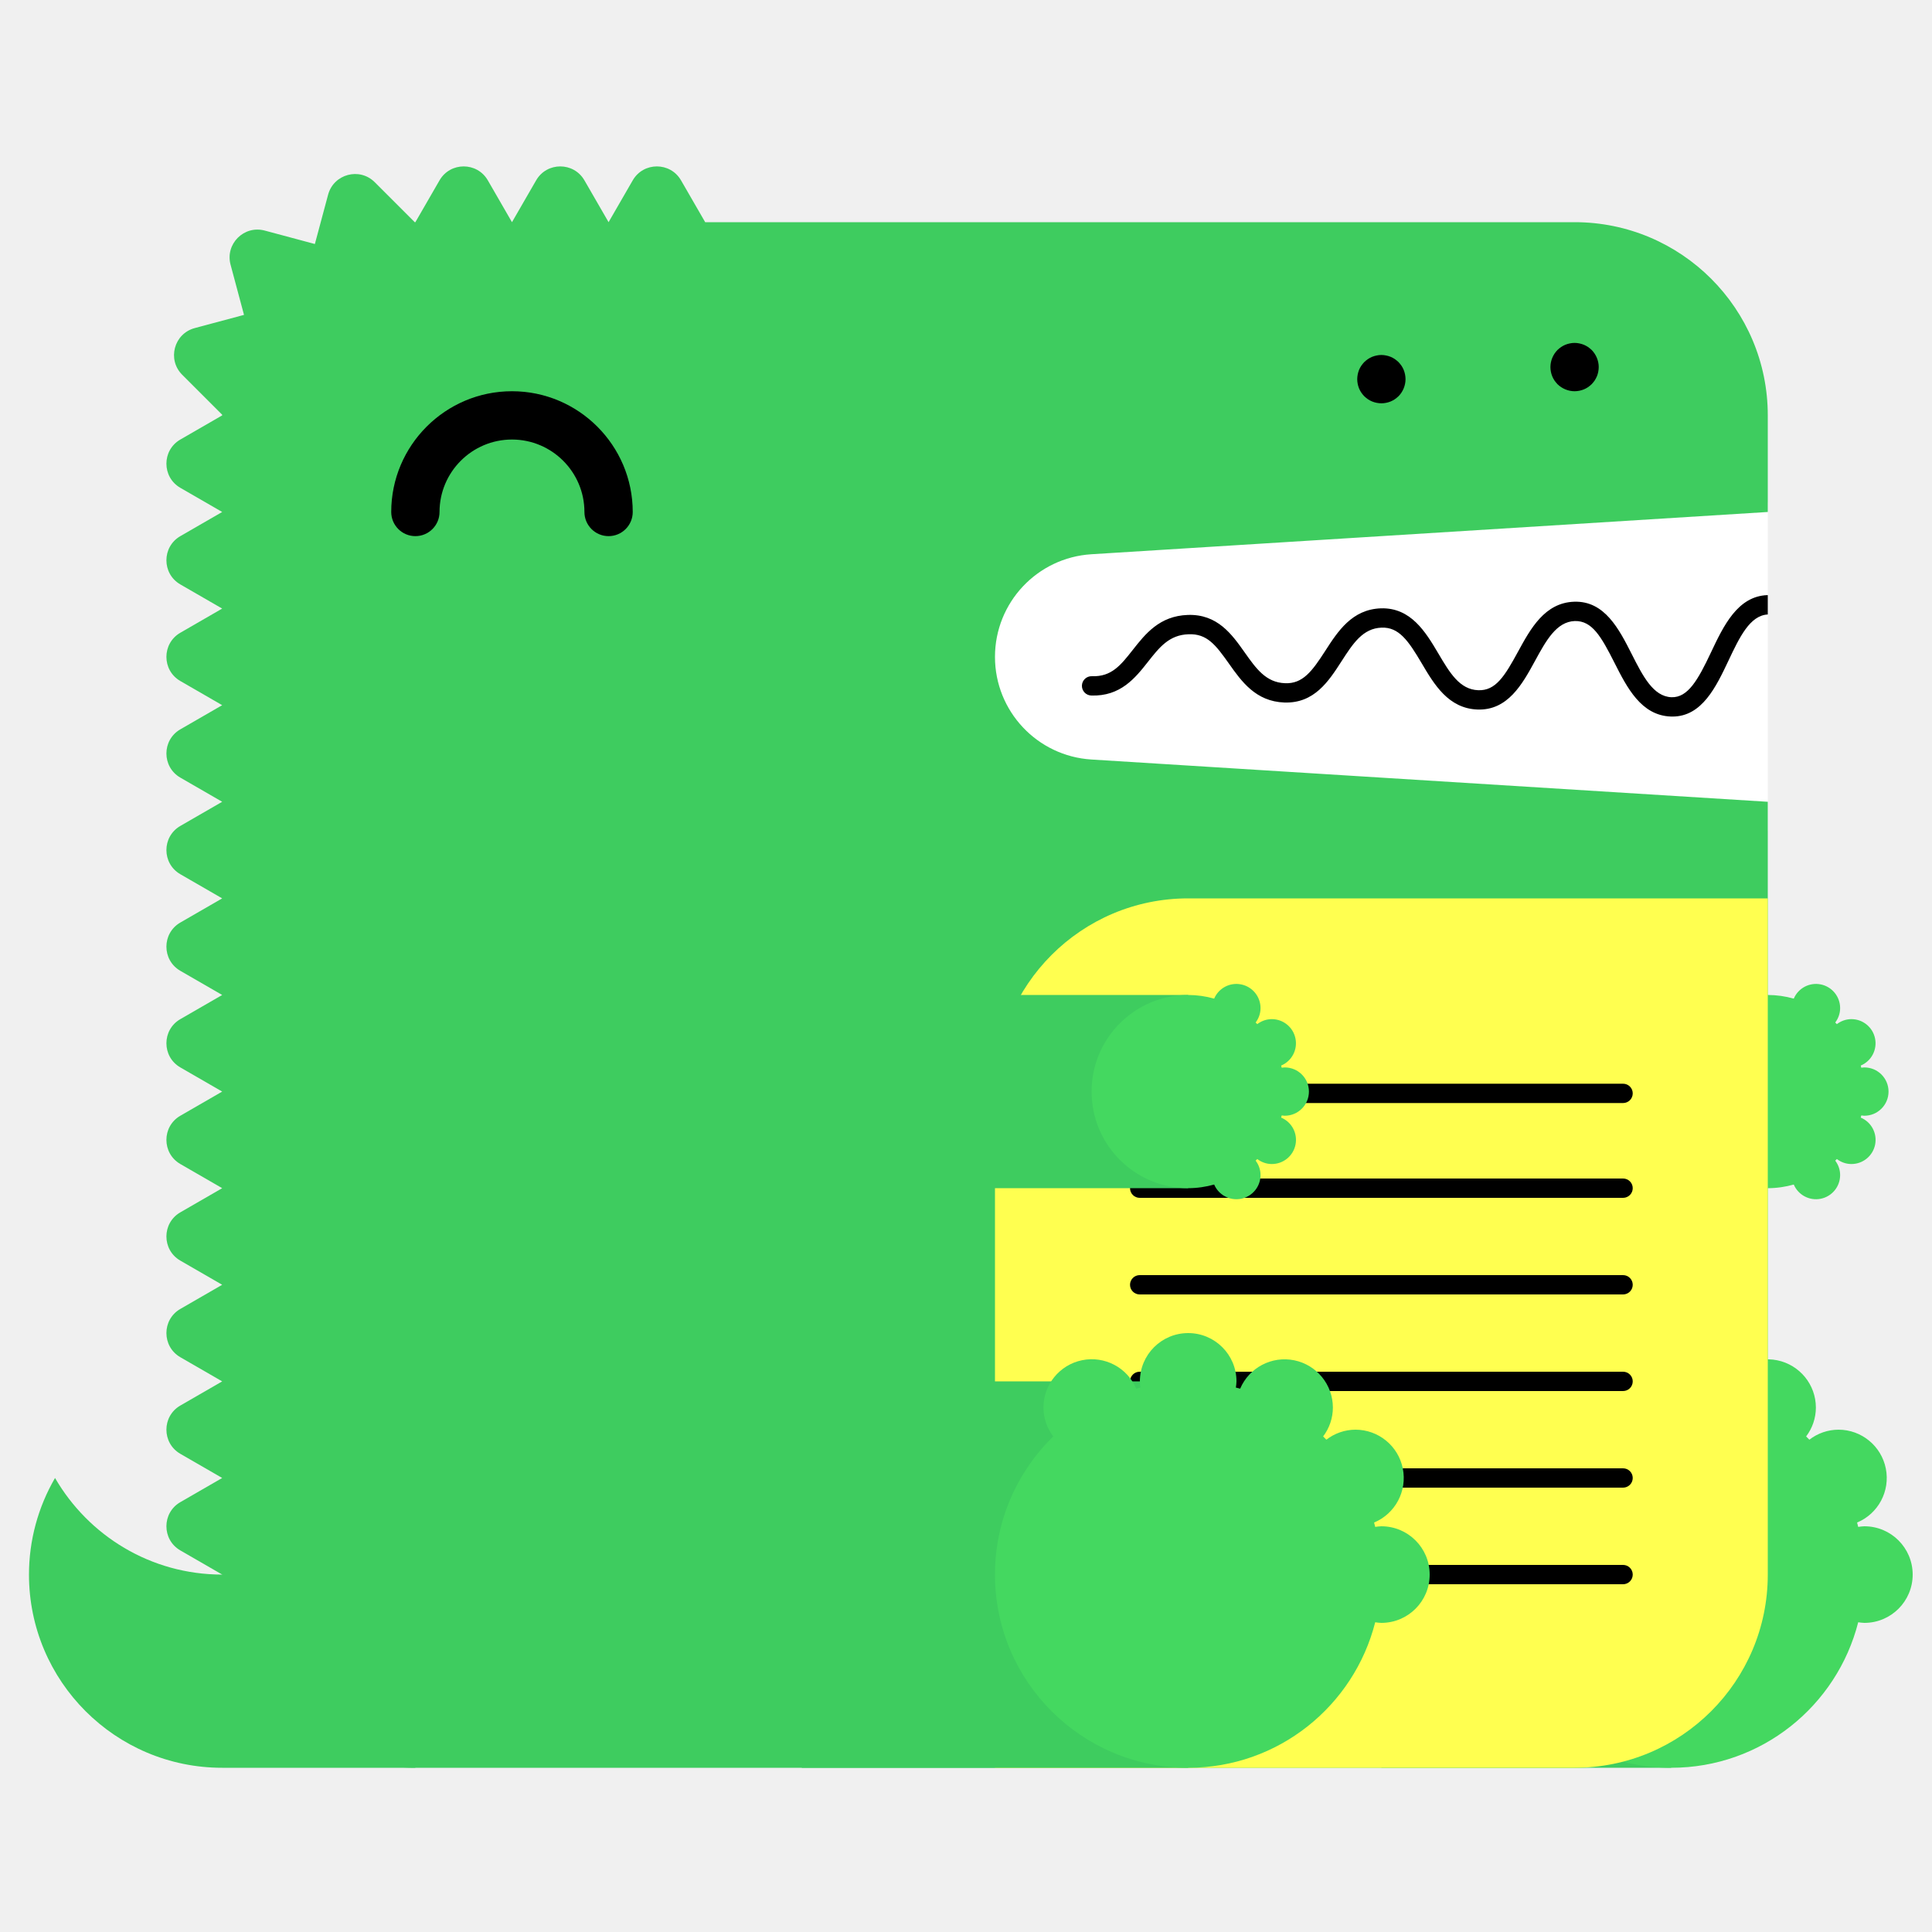
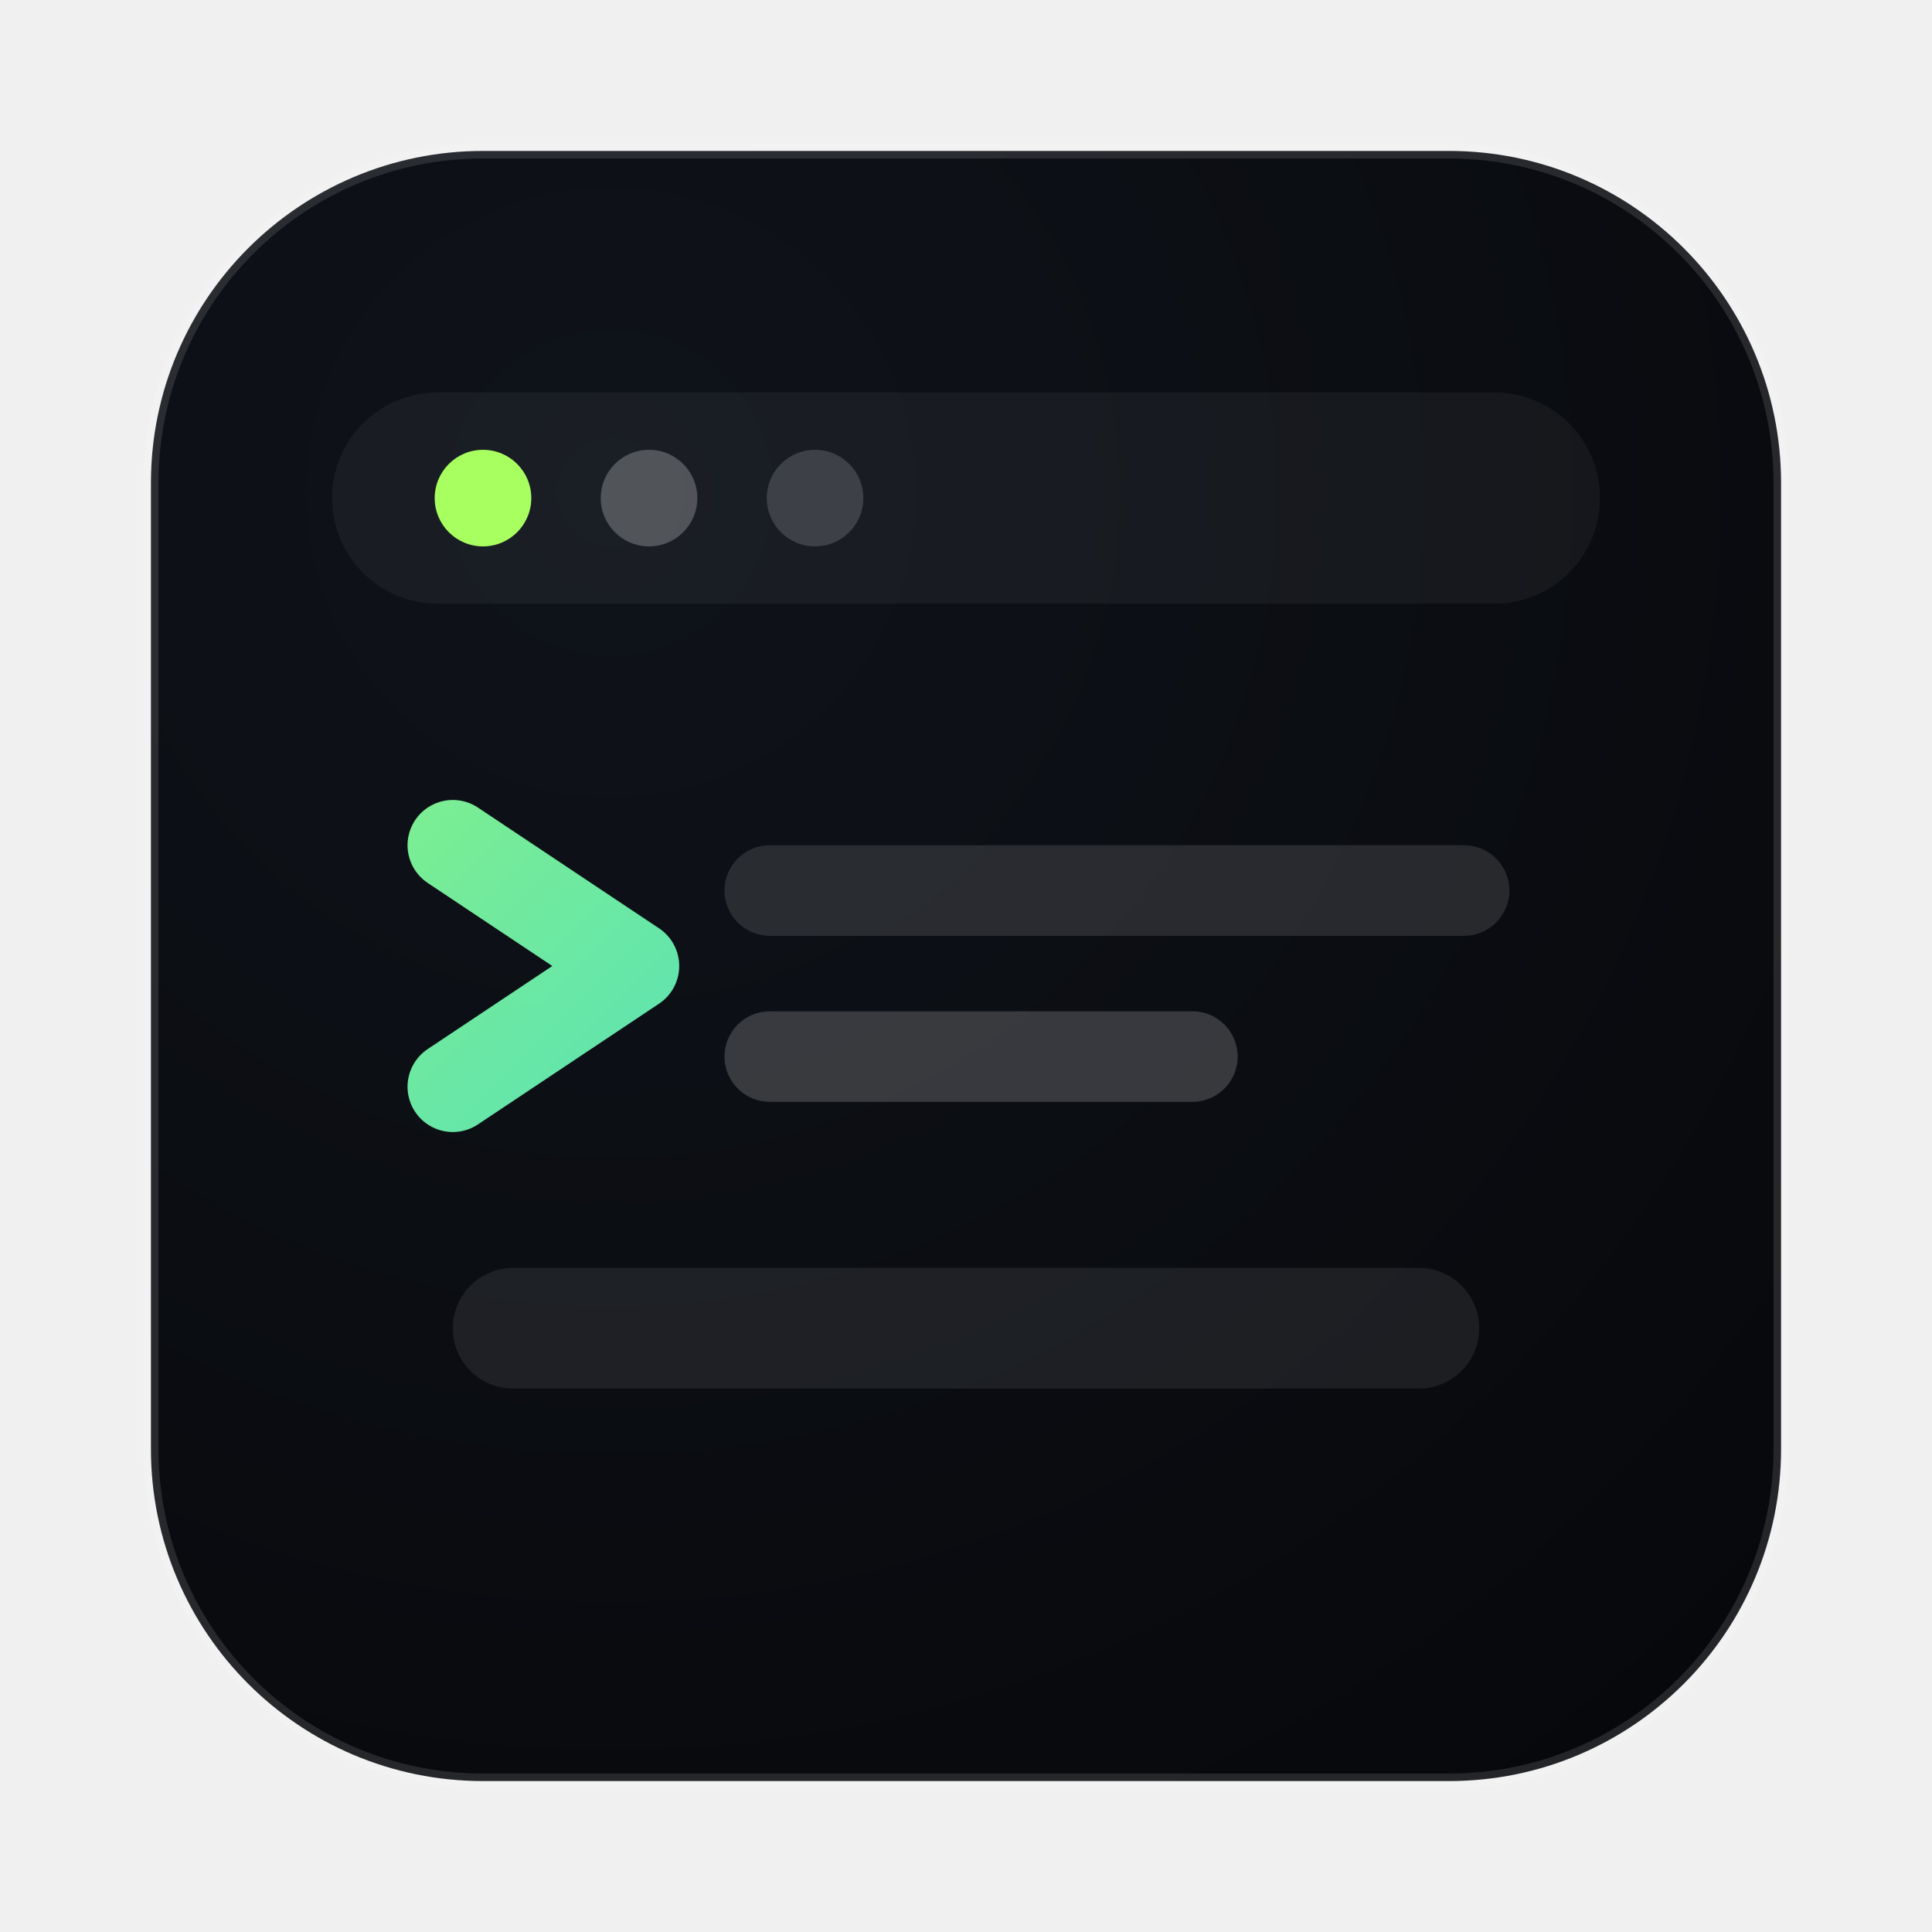
- <svg xmlns="http://www.w3.org/2000/svg" width="200" height="200" viewBox="0 0 200 200">
-   <g fill="none" fill-rule="evenodd">
-     <path fill="#FFF" d="M99 52h84v34H99z" />
-     <path d="M23 163c-7.398 0-13.843-4.027-17.303-10A19.886 19.886 0 0 0 3 163c0 11.046 8.954 20 20 20h20v-20H23z" fill="#3ECC5F" />
-     <path d="M112.98 57.376L183 53V43c0-11.046-8.954-20-20-20H73l-2.5-4.33c-1.112-1.925-3.889-1.925-5 0L63 23l-2.5-4.33c-1.111-1.925-3.889-1.925-5 0L53 23l-2.5-4.33c-1.111-1.925-3.889-1.925-5 0L43 23c-.022 0-.042.003-.065.003l-4.142-4.141c-1.57-1.571-4.252-.853-4.828 1.294l-1.369 5.104-5.192-1.392c-2.148-.575-4.111 1.389-3.535 3.536l1.39 5.193-5.102 1.367c-2.148.576-2.867 3.259-1.296 4.83l4.142 4.142c0 .021-.003.042-.003.064l-4.33 2.5c-1.925 1.111-1.925 3.889 0 5L23 53l-4.33 2.5c-1.925 1.111-1.925 3.889 0 5L23 63l-4.33 2.5c-1.925 1.111-1.925 3.889 0 5L23 73l-4.33 2.5c-1.925 1.111-1.925 3.889 0 5L23 83l-4.33 2.5c-1.925 1.111-1.925 3.889 0 5L23 93l-4.33 2.5c-1.925 1.111-1.925 3.889 0 5L23 103l-4.33 2.5c-1.925 1.111-1.925 3.889 0 5L23 113l-4.33 2.5c-1.925 1.111-1.925 3.889 0 5L23 123l-4.33 2.5c-1.925 1.111-1.925 3.889 0 5L23 133l-4.33 2.5c-1.925 1.111-1.925 3.889 0 5L23 143l-4.33 2.5c-1.925 1.111-1.925 3.889 0 5L23 153l-4.33 2.5c-1.925 1.111-1.925 3.889 0 5L23 163c0 11.046 8.954 20 20 20h120c11.046 0 20-8.954 20-20V83l-70.02-4.376A10.645 10.645 0 0 1 103 68c0-5.621 4.37-10.273 9.98-10.624" fill="#3ECC5F" />
-     <path fill="#3ECC5F" d="M143 183h30v-40h-30z" />
-     <path d="M193 158c-.219 0-.428.037-.639.064-.038-.15-.074-.301-.116-.451A5 5 0 0 0 190.32 148a4.96 4.96 0 0 0-3.016 1.036 26.531 26.531 0 0 0-.335-.336 4.955 4.955 0 0 0 1.011-2.987 5 5 0 0 0-9.599-1.959c-.148-.042-.297-.077-.445-.115.027-.211.064-.42.064-.639a5 5 0 0 0-5-5 5 5 0 0 0-5 5c0 .219.037.428.064.639-.148.038-.297.073-.445.115a4.998 4.998 0 0 0-9.599 1.959c0 1.125.384 2.151 1.011 2.987-3.717 3.632-6.031 8.693-6.031 14.3 0 11.046 8.954 20 20 20 9.339 0 17.16-6.41 19.361-15.064.211.027.42.064.639.064a5 5 0 0 0 5-5 5 5 0 0 0-5-5" fill="#44D860" />
-     <path fill="#3ECC5F" d="M153 123h30v-20h-30z" />
-     <path d="M193 115.5a2.5 2.5 0 1 0 0-5c-.109 0-.214.019-.319.032-.02-.075-.037-.15-.058-.225a2.501 2.501 0 0 0-.963-4.807c-.569 0-1.088.197-1.508.518a6.653 6.653 0 0 0-.168-.168c.314-.417.506-.931.506-1.494a2.5 2.5 0 0 0-4.8-.979A9.987 9.987 0 0 0 183 103c-5.522 0-10 4.478-10 10s4.478 10 10 10c.934 0 1.833-.138 2.69-.377a2.5 2.5 0 0 0 4.8-.979c0-.563-.192-1.077-.506-1.494.057-.055.113-.111.168-.168.42.321.939.518 1.508.518a2.5 2.5 0 0 0 .963-4.807c.021-.074.038-.15.058-.225.105.013.21.032.319.032" fill="#44D860" />
-     <path d="M63 55.5a2.5 2.5 0 0 1-2.5-2.5c0-4.136-3.364-7.5-7.5-7.5s-7.5 3.364-7.5 7.5a2.5 2.5 0 1 1-5 0c0-6.893 5.607-12.5 12.5-12.5S65.5 46.107 65.5 53a2.5 2.5 0 0 1-2.5 2.5" fill="#000" />
-     <path d="M103 183h60c11.046 0 20-8.954 20-20V93h-60c-11.046 0-20 8.954-20 20v70z" fill="#FFFF50" />
-     <path d="M168.02 124h-50.04a1 1 0 1 1 0-2h50.04a1 1 0 1 1 0 2m0 20h-50.04a1 1 0 1 1 0-2h50.04a1 1 0 1 1 0 2m0 20h-50.04a1 1 0 1 1 0-2h50.04a1 1 0 1 1 0 2m0-49.814h-50.04a1 1 0 1 1 0-2h50.04a1 1 0 1 1 0 2m0 19.814h-50.04a1 1 0 1 1 0-2h50.04a1 1 0 1 1 0 2m0 20h-50.04a1 1 0 1 1 0-2h50.04a1 1 0 1 1 0 2M183 61.611c-.012 0-.022-.006-.034-.005-3.09.105-4.552 3.196-5.842 5.923-1.346 2.85-2.387 4.703-4.093 4.647-1.889-.068-2.969-2.202-4.113-4.46-1.314-2.594-2.814-5.536-5.963-5.426-3.046.104-4.513 2.794-5.807 5.167-1.377 2.528-2.314 4.065-4.121 3.994-1.927-.07-2.951-1.805-4.136-3.813-1.321-2.236-2.848-4.75-5.936-4.664-2.994.103-4.465 2.385-5.763 4.4-1.373 2.13-2.335 3.428-4.165 3.351-1.973-.07-2.992-1.51-4.171-3.177-1.324-1.873-2.816-3.993-5.895-3.89-2.928.1-4.399 1.97-5.696 3.618-1.232 1.564-2.194 2.802-4.229 2.724a1 1 0 0 0-.072 2c3.017.101 4.545-1.8 5.872-3.487 1.177-1.496 2.193-2.787 4.193-2.855 1.926-.082 2.829 1.115 4.195 3.045 1.297 1.834 2.769 3.914 5.731 4.021 3.103.104 4.596-2.215 5.918-4.267 1.182-1.834 2.202-3.417 4.15-3.484 1.793-.067 2.769 1.35 4.145 3.681 1.297 2.197 2.766 4.686 5.787 4.796 3.125.108 4.634-2.62 5.949-5.035 1.139-2.088 2.214-4.06 4.119-4.126 1.793-.042 2.728 1.595 4.111 4.33 1.292 2.553 2.757 5.445 5.825 5.556l.169.003c3.064 0 4.518-3.075 5.805-5.794 1.139-2.41 2.217-4.68 4.067-4.773v-2z" fill="#000" />
-     <path fill="#3ECC5F" d="M83 183h40v-40H83z" />
-     <path d="M143 158c-.219 0-.428.037-.639.064-.038-.15-.074-.301-.116-.451A5 5 0 0 0 140.32 148a4.96 4.96 0 0 0-3.016 1.036 26.531 26.531 0 0 0-.335-.336 4.955 4.955 0 0 0 1.011-2.987 5 5 0 0 0-9.599-1.959c-.148-.042-.297-.077-.445-.115.027-.211.064-.42.064-.639a5 5 0 0 0-5-5 5 5 0 0 0-5 5c0 .219.037.428.064.639-.148.038-.297.073-.445.115a4.998 4.998 0 0 0-9.599 1.959c0 1.125.384 2.151 1.011 2.987-3.717 3.632-6.031 8.693-6.031 14.3 0 11.046 8.954 20 20 20 9.339 0 17.16-6.41 19.361-15.064.211.027.42.064.639.064a5 5 0 0 0 5-5 5 5 0 0 0-5-5" fill="#44D860" />
-     <path fill="#3ECC5F" d="M83 123h40v-20H83z" />
-     <path d="M133 115.5a2.5 2.5 0 1 0 0-5c-.109 0-.214.019-.319.032-.02-.075-.037-.15-.058-.225a2.501 2.501 0 0 0-.963-4.807c-.569 0-1.088.197-1.508.518a6.653 6.653 0 0 0-.168-.168c.314-.417.506-.931.506-1.494a2.5 2.5 0 0 0-4.8-.979A9.987 9.987 0 0 0 123 103c-5.522 0-10 4.478-10 10s4.478 10 10 10c.934 0 1.833-.138 2.69-.377a2.5 2.5 0 0 0 4.8-.979c0-.563-.192-1.077-.506-1.494.057-.055.113-.111.168-.168.42.321.939.518 1.508.518a2.5 2.5 0 0 0 .963-4.807c.021-.074.038-.15.058-.225.105.013.21.032.319.032" fill="#44D860" />
-     <path d="M143 41.75c-.16 0-.33-.02-.49-.05a2.52 2.52 0 0 1-.47-.14c-.15-.06-.29-.14-.431-.23-.13-.09-.259-.2-.38-.31-.109-.12-.219-.24-.309-.38s-.17-.28-.231-.43a2.619 2.619 0 0 1-.189-.96c0-.16.02-.33.05-.49.03-.16.08-.31.139-.47.061-.15.141-.29.231-.43.09-.13.2-.26.309-.38.121-.11.25-.22.38-.31.141-.09.281-.17.431-.23.149-.06.31-.11.47-.14.32-.07.65-.07.98 0 .159.03.32.08.47.14.149.06.29.14.43.23.13.09.259.2.38.31.11.12.22.25.31.38.09.14.17.28.23.43.06.16.11.31.14.47.029.16.05.33.05.49 0 .66-.271 1.31-.73 1.77-.121.11-.25.22-.38.31-.14.09-.281.17-.43.23a2.565 2.565 0 0 1-.96.19m20-1.25c-.66 0-1.3-.27-1.771-.73a3.802 3.802 0 0 1-.309-.38c-.09-.14-.17-.28-.231-.43a2.619 2.619 0 0 1-.189-.96c0-.66.27-1.3.729-1.77.121-.11.25-.22.38-.31.141-.09.281-.17.431-.23.149-.06.31-.11.47-.14.32-.07.66-.07.98 0 .159.03.32.08.47.14.149.06.29.14.43.23.13.09.259.2.38.31.459.47.73 1.11.73 1.77 0 .16-.021.33-.05.49-.03.16-.08.32-.14.47-.07.15-.14.29-.23.43-.09.13-.2.26-.31.38-.121.11-.25.22-.38.31-.14.09-.281.17-.43.23a2.565 2.565 0 0 1-.96.19" fill="#000" />
-   </g>
+ <svg xmlns="http://www.w3.org/2000/svg" width="128" height="128" viewBox="0 0 128 128" fill="none">
+   <defs>
+     <linearGradient id="g" x1="16" y1="16" x2="112" y2="112" gradientUnits="userSpaceOnUse">
+       <stop stop-color="#A8FF60" />
+       <stop offset="0.55" stop-color="#5AFFE0" stop-opacity="0.85" />
+       <stop offset="1" stop-color="#5078FF" stop-opacity="0.65" />
+     </linearGradient>
+     <radialGradient id="bg" cx="0" cy="0" r="1" gradientUnits="userSpaceOnUse" gradientTransform="translate(40 32) rotate(45) scale(110)">
+       <stop stop-color="#0F131A" />
+       <stop offset="1" stop-color="#07080B" />
+     </radialGradient>
+   </defs>
+   <rect x="10" y="10" width="108" height="108" rx="22" fill="url(#bg)" />
+   <rect x="10" y="10" width="108" height="108" rx="22" stroke="rgba(255,255,255,0.12)" />
+   <rect x="22" y="26" width="84" height="14" rx="7" fill="rgba(255,255,255,0.05)" />
+   <circle cx="32" cy="33" r="3.2" fill="#A8FF60" />
+   <circle cx="43" cy="33" r="3.2" fill="rgba(255,255,255,0.24)" />
+   <circle cx="54" cy="33" r="3.2" fill="rgba(255,255,255,0.16)" />
+   <path d="M30 56 L42 64 L30 72" stroke="url(#g)" stroke-width="6" stroke-linecap="round" stroke-linejoin="round" />
+   <rect x="48" y="67" width="34" height="6" rx="3" fill="rgba(255,255,255,0.18)" />
+   <rect x="48" y="56" width="52" height="6" rx="3" fill="rgba(255,255,255,0.12)" />
+   <rect x="30" y="84" width="68" height="8" rx="4" fill="rgba(255,255,255,0.08)" />
</svg>
